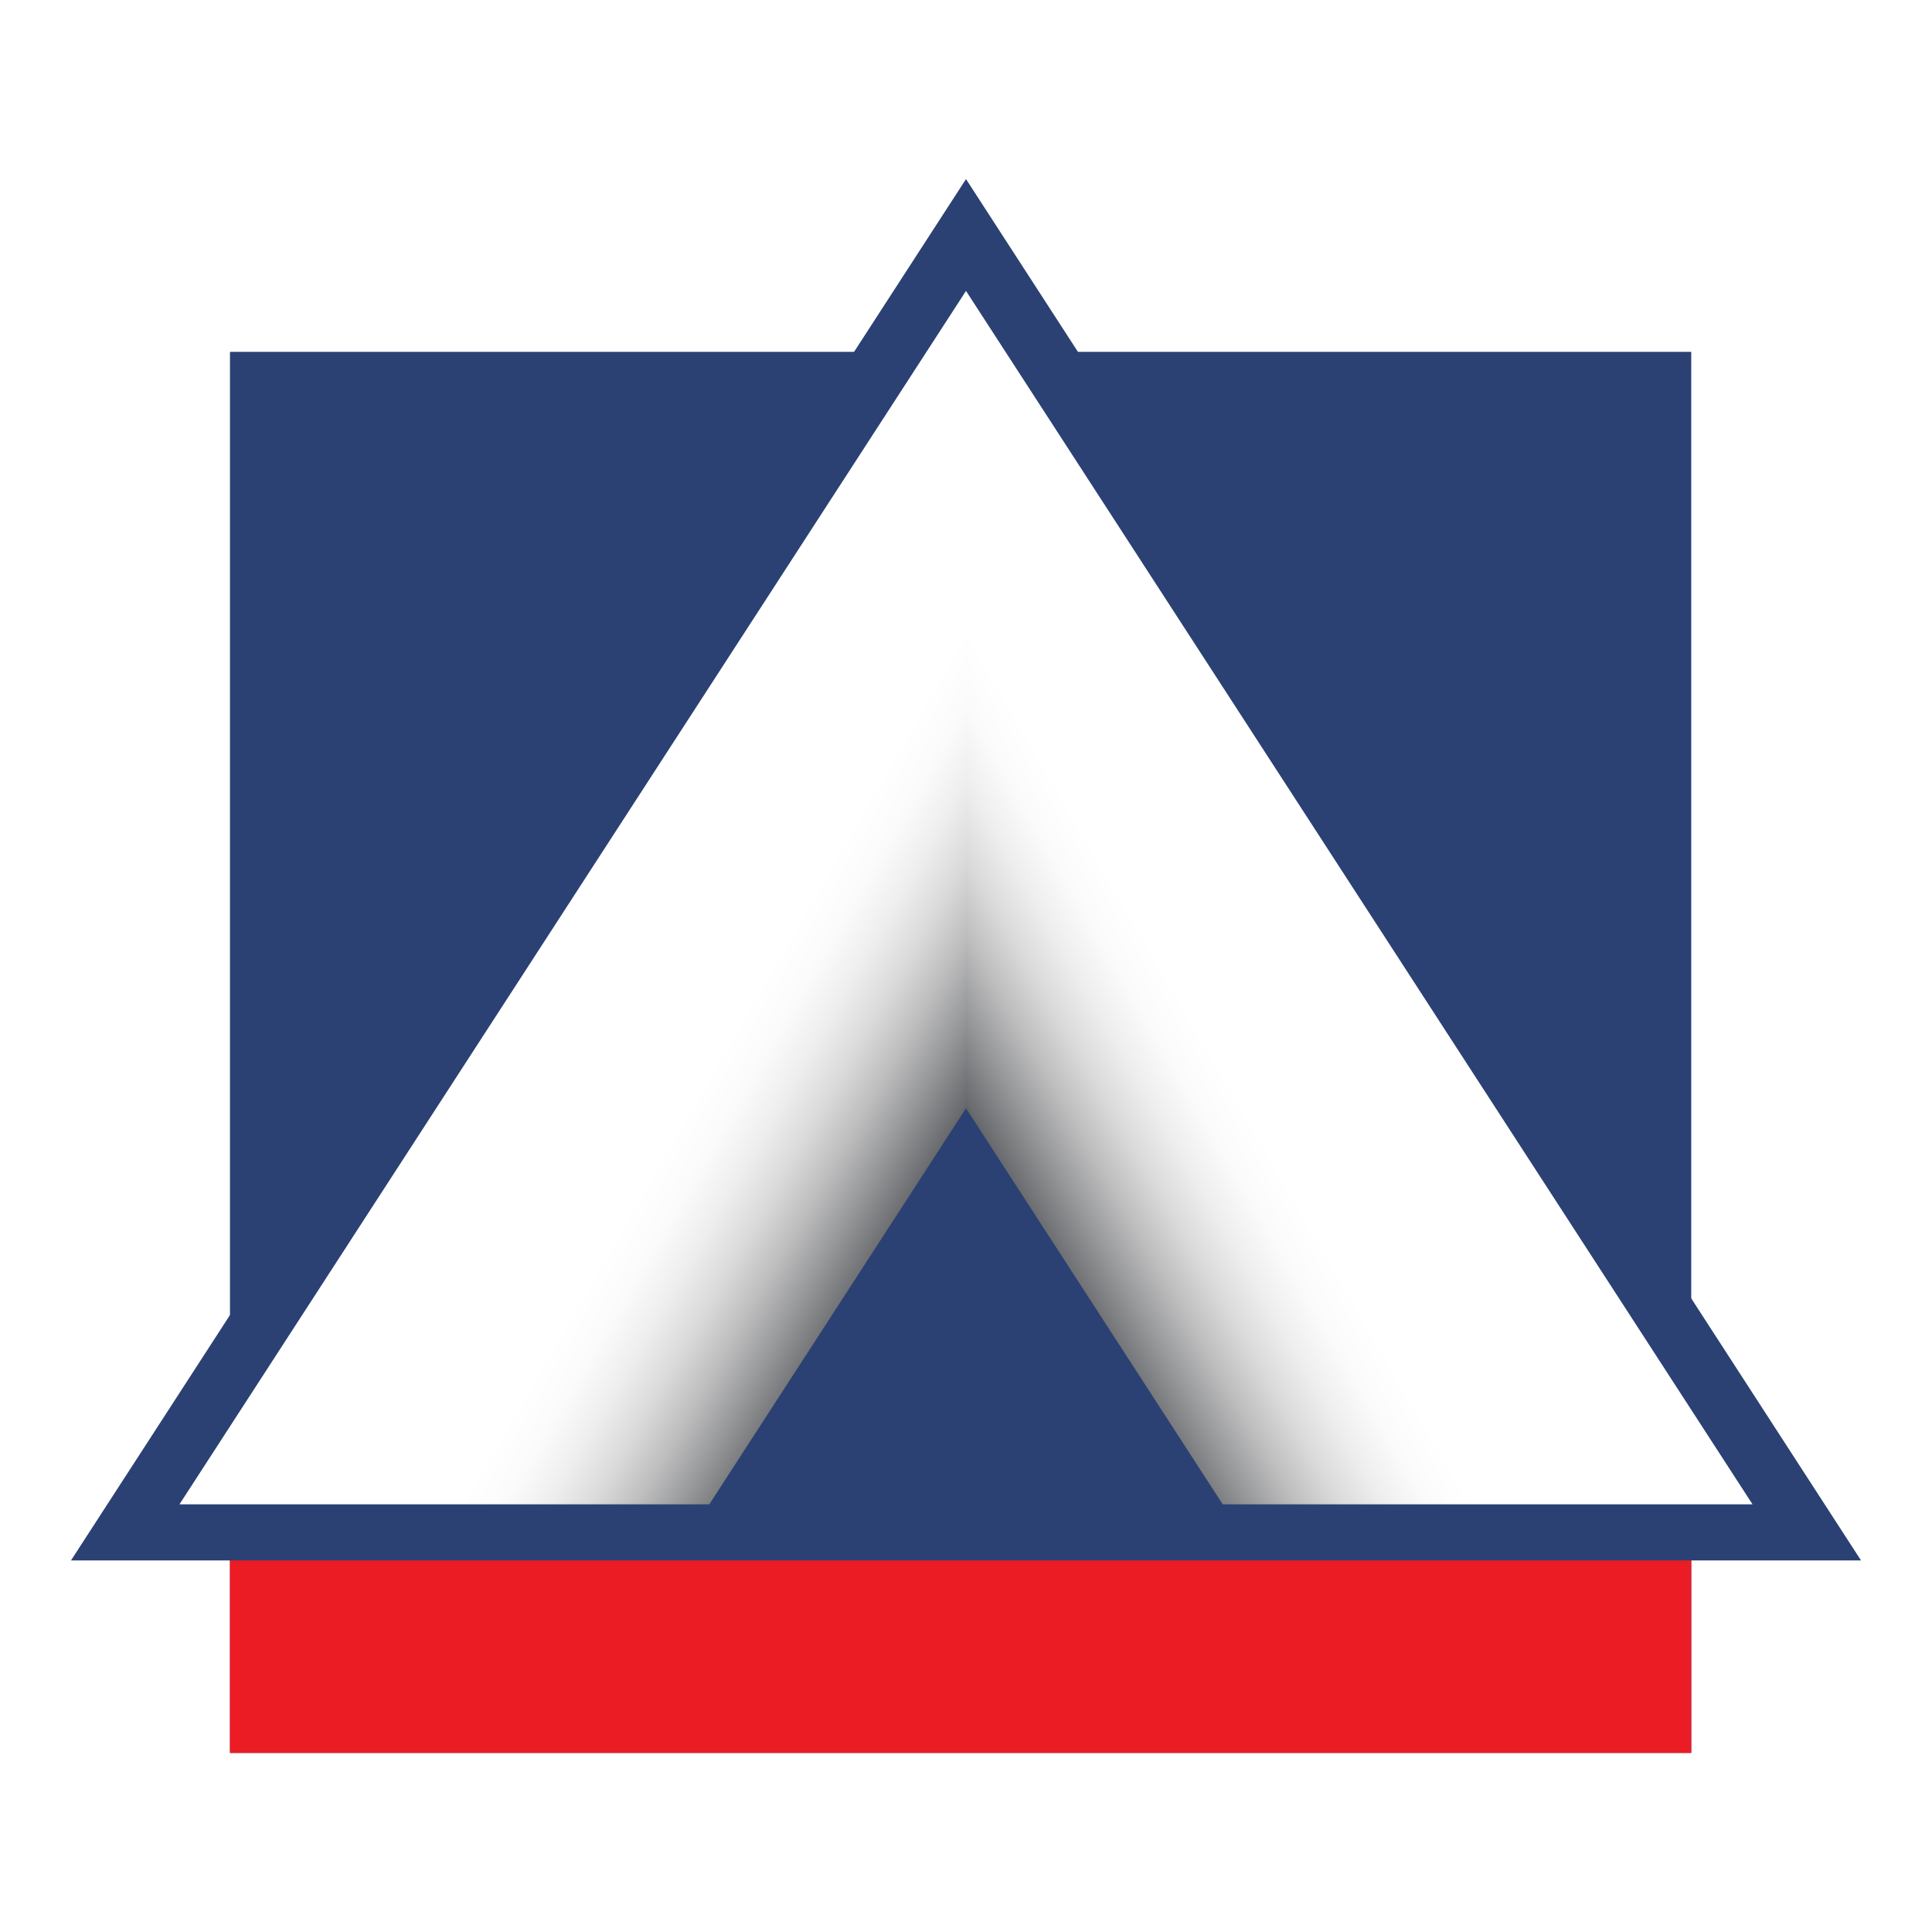
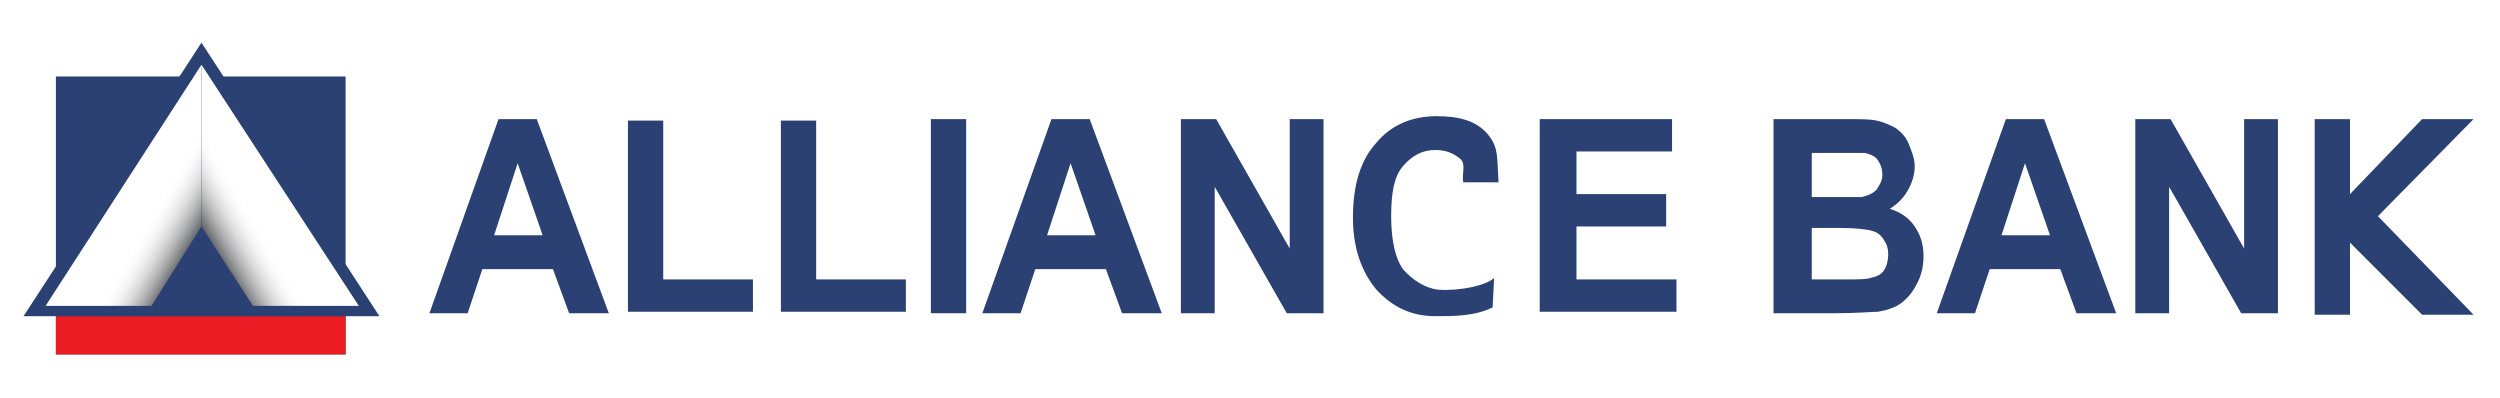
- <svg xmlns="http://www.w3.org/2000/svg" xmlns:xlink="http://www.w3.org/1999/xlink" id="Layer_1" data-name="Layer 1" viewBox="0 0 52 52">
-   <defs>
-     <style>.cls-1{fill:#2b4173;}.cls-2{fill:#ec1c24;}.cls-3{fill:url(#linear-gradient);}.cls-4{fill:url(#linear-gradient-2);}</style>
-     <linearGradient id="linear-gradient" x1="880.89" y1="803.24" x2="883.71" y2="801.61" gradientTransform="matrix(-4, 0, 0, 4, 3549.39, -3182.78)" gradientUnits="userSpaceOnUse">
-       <stop offset="0" stop-color="#626366" />
-       <stop offset="0.01" stop-color="#6a6b6e" />
-       <stop offset="0.1" stop-color="#97989a" />
-       <stop offset="0.18" stop-color="#bdbdbe" />
-       <stop offset="0.26" stop-color="#dadadb" />
-       <stop offset="0.34" stop-color="#eeeeef" />
-       <stop offset="0.42" stop-color="#fbfbfb" />
-       <stop offset="0.5" stop-color="#fff" />
-     </linearGradient>
-     <linearGradient id="linear-gradient-2" x1="761.78" y1="803.24" x2="764.6" y2="801.61" gradientTransform="translate(-3020.94 -3182.78) scale(4)" xlink:href="#linear-gradient" />
-   </defs>
-   <rect class="cls-1" x="6.19" y="9.47" width="39.33" height="37.71" />
-   <rect class="cls-2" x="6.19" y="41.99" width="39.33" height="5.19" />
-   <path class="cls-1" d="M26,4.82,1.91,42H50.09Z" />
-   <polygon class="cls-3" points="26 7.83 26 29.83 19.09 40.49 4.83 40.49 26 7.83" />
-   <polygon class="cls-4" points="26 7.83 26 29.83 32.91 40.49 47.17 40.49 26 7.83" />
+ <svg xmlns="http://www.w3.org/2000/svg" version="1.1" id="Layer_1" x="0px" y="0px" viewBox="0 0 170 27" style="enable-background:new 0 0 170 27;" xml:space="preserve">
+   <style type="text/css">
+ 	.st0{fill:#2B4173;}
+ 	.st1{fill:#EC1C24;}
+ 	.st2{fill:url(#SVGID_1_);}
+ 	.st3{fill:url(#SVGID_2_);}
+ </style>
+   <g>
+     <g>
+       <g>
+         <rect x="3.8" y="5.2" class="st0" width="19.7" height="18.9" />
+         <rect x="3.8" y="21.5" class="st1" width="19.7" height="2.6" />
+         <path class="st0" d="M13.7,2.9L1.6,21.5h24.2L13.7,2.9z" />
+         <linearGradient id="SVGID_1_" gradientUnits="userSpaceOnUse" x1="500.079" y1="604.09" x2="501.493" y2="603.274" gradientTransform="matrix(-4 0 0 4 2013.953 -2400.773)">
+           <stop offset="0" style="stop-color:#626366" />
+           <stop offset="1.324242e-02" style="stop-color:#6A6B6E" />
+           <stop offset="9.580252e-02" style="stop-color:#97989A" />
+           <stop offset="0.179" style="stop-color:#BDBDBE" />
+           <stop offset="0.261" style="stop-color:#DADADB" />
+           <stop offset="0.343" style="stop-color:#EEEEEF" />
+           <stop offset="0.423" style="stop-color:#FBFBFB" />
+           <stop offset="0.5" style="stop-color:#FFFFFF" />
+         </linearGradient>
+         <polygon class="st2" points="13.7,4.4 13.7,15.4 10.3,20.8 3.1,20.8    " />
+         <linearGradient id="SVGID_2_" gradientUnits="userSpaceOnUse" x1="528.375" y1="604.09" x2="529.788" y2="603.274" gradientTransform="matrix(4 0 0 4 -2099.674 -2400.773)">
+           <stop offset="0" style="stop-color:#626366" />
+           <stop offset="1.324242e-02" style="stop-color:#6A6B6E" />
+           <stop offset="9.580252e-02" style="stop-color:#97989A" />
+           <stop offset="0.179" style="stop-color:#BDBDBE" />
+           <stop offset="0.261" style="stop-color:#DADADB" />
+           <stop offset="0.343" style="stop-color:#EEEEEF" />
+           <stop offset="0.423" style="stop-color:#FBFBFB" />
+           <stop offset="0.5" style="stop-color:#FFFFFF" />
+         </linearGradient>
+         <polygon class="st3" points="13.7,4.4 13.7,15.4 17.2,20.8 24.4,20.8    " />
+       </g>
+     </g>
+     <g>
+       <path class="st0" d="M41.4,21.3h-2.7l-1.1-3h-4.8l-1,3h-2.6l4.7-13.2h2.6L41.4,21.3z M36.9,16l-1.7-4.9L33.6,16H36.9z" />
+       <path class="st0" d="M42.7,21.3V8.2h2.4V19h6.1v2.2H42.7z" />
+       <path class="st0" d="M53.1,21.3V8.2h2.4V19h6.1v2.2H53.1z" />
+       <path class="st0" d="M63.3,21.3V8.1h2.4v13.2H63.3z" />
+       <path class="st0" d="M79,21.3h-2.7l-1.1-3h-4.8l-1,3h-2.6l4.7-13.2h2.6L79,21.3z M74.5,16l-1.7-4.9L71.2,16H74.5z" />
+       <path class="st0" d="M80.3,21.3V8.1h2.4l5,8.8V8.1h2.3v13.2h-2.5l-4.9-8.6v8.6H80.3z" />
+       <path class="st0" d="M101.5,20.9c-1.2,0.6-2.6,0.6-3.9,0.6c-1.6,0-2.9-0.6-4-1.8c-1-1.2-1.6-2.8-1.6-4.9c0-2.2,0.5-3.9,1.6-5.1    c1-1.2,2.4-1.8,4.1-1.8c1.5,0,2.8,0.3,3.6,1.4c0.6,0.8,0.5,1.5,0.6,3.1h-2.4c-0.1-0.7,0.2-1.2-0.2-1.6c-0.5-0.4-1-0.6-1.7-0.6    c-0.9,0-1.6,0.4-2.2,1.1c-0.6,0.7-0.8,1.8-0.8,3.4c0,1.7,0.3,2.9,0.8,3.6c0.6,0.7,1.5,1.3,2.4,1.4c1.5,0.1,3.3-0.3,3.8-0.8    L101.5,20.9z" />
+       <path class="st0" d="M104.7,21.3V8.1h9v2.2h-6.5v2.9h6.1v2.2h-6.1V19h6.8v2.2H104.7z" />
+       <path class="st0" d="M120.7,8.1h4.8c1,0,1.7,0,2.1,0.1c0.5,0.1,0.9,0.3,1.3,0.5c0.4,0.3,0.7,0.6,0.9,1.1c0.2,0.5,0.4,1,0.4,1.5    c0,0.6-0.2,1.2-0.5,1.7c-0.3,0.5-0.7,0.9-1.2,1.2c0.7,0.2,1.3,0.6,1.7,1.2c0.4,0.6,0.6,1.2,0.6,2c0,0.6-0.1,1.2-0.4,1.8    c-0.3,0.6-0.6,1-1.1,1.4c-0.4,0.3-1,0.5-1.6,0.6c-0.4,0-1.4,0.1-3,0.1h-4.1V8.1z M123.2,10.3v3.1h1.6c1,0,1.5,0,1.8,0    c0.4-0.1,0.7-0.2,1-0.5c0.2-0.3,0.4-0.6,0.4-1c0-0.4-0.1-0.7-0.3-1c-0.2-0.3-0.5-0.4-0.9-0.5c-0.2,0-0.9,0-2.1,0H123.2z     M123.2,15.5V19h2.3c0.9,0,1.4,0,1.7-0.1c0.4-0.1,0.7-0.2,0.9-0.5c0.2-0.3,0.3-0.7,0.3-1.1c0-0.4-0.1-0.7-0.3-1    c-0.2-0.3-0.4-0.5-0.8-0.6c-0.3-0.1-1.1-0.2-2.2-0.2H123.2z" />
+       <path class="st0" d="M143.9,21.3h-2.7l-1.1-3h-4.8l-1,3h-2.6l4.7-13.2h2.6L143.9,21.3z M139.4,16l-1.7-4.9l-1.6,4.9H139.4z" />
+       <path class="st0" d="M145.2,21.3V8.1h2.4l5,8.8V8.1h2.3v13.2h-2.5l-4.9-8.6v8.6H145.2z" />
+       <path class="st0" d="M157.4,21.3V8.1h2.4v5.1l4.9-5.1h3.5l-6.5,6.6l6.5,6.7h-3.5l-4.9-4.9v4.9H157.4z" />
+     </g>
+   </g>
</svg>
